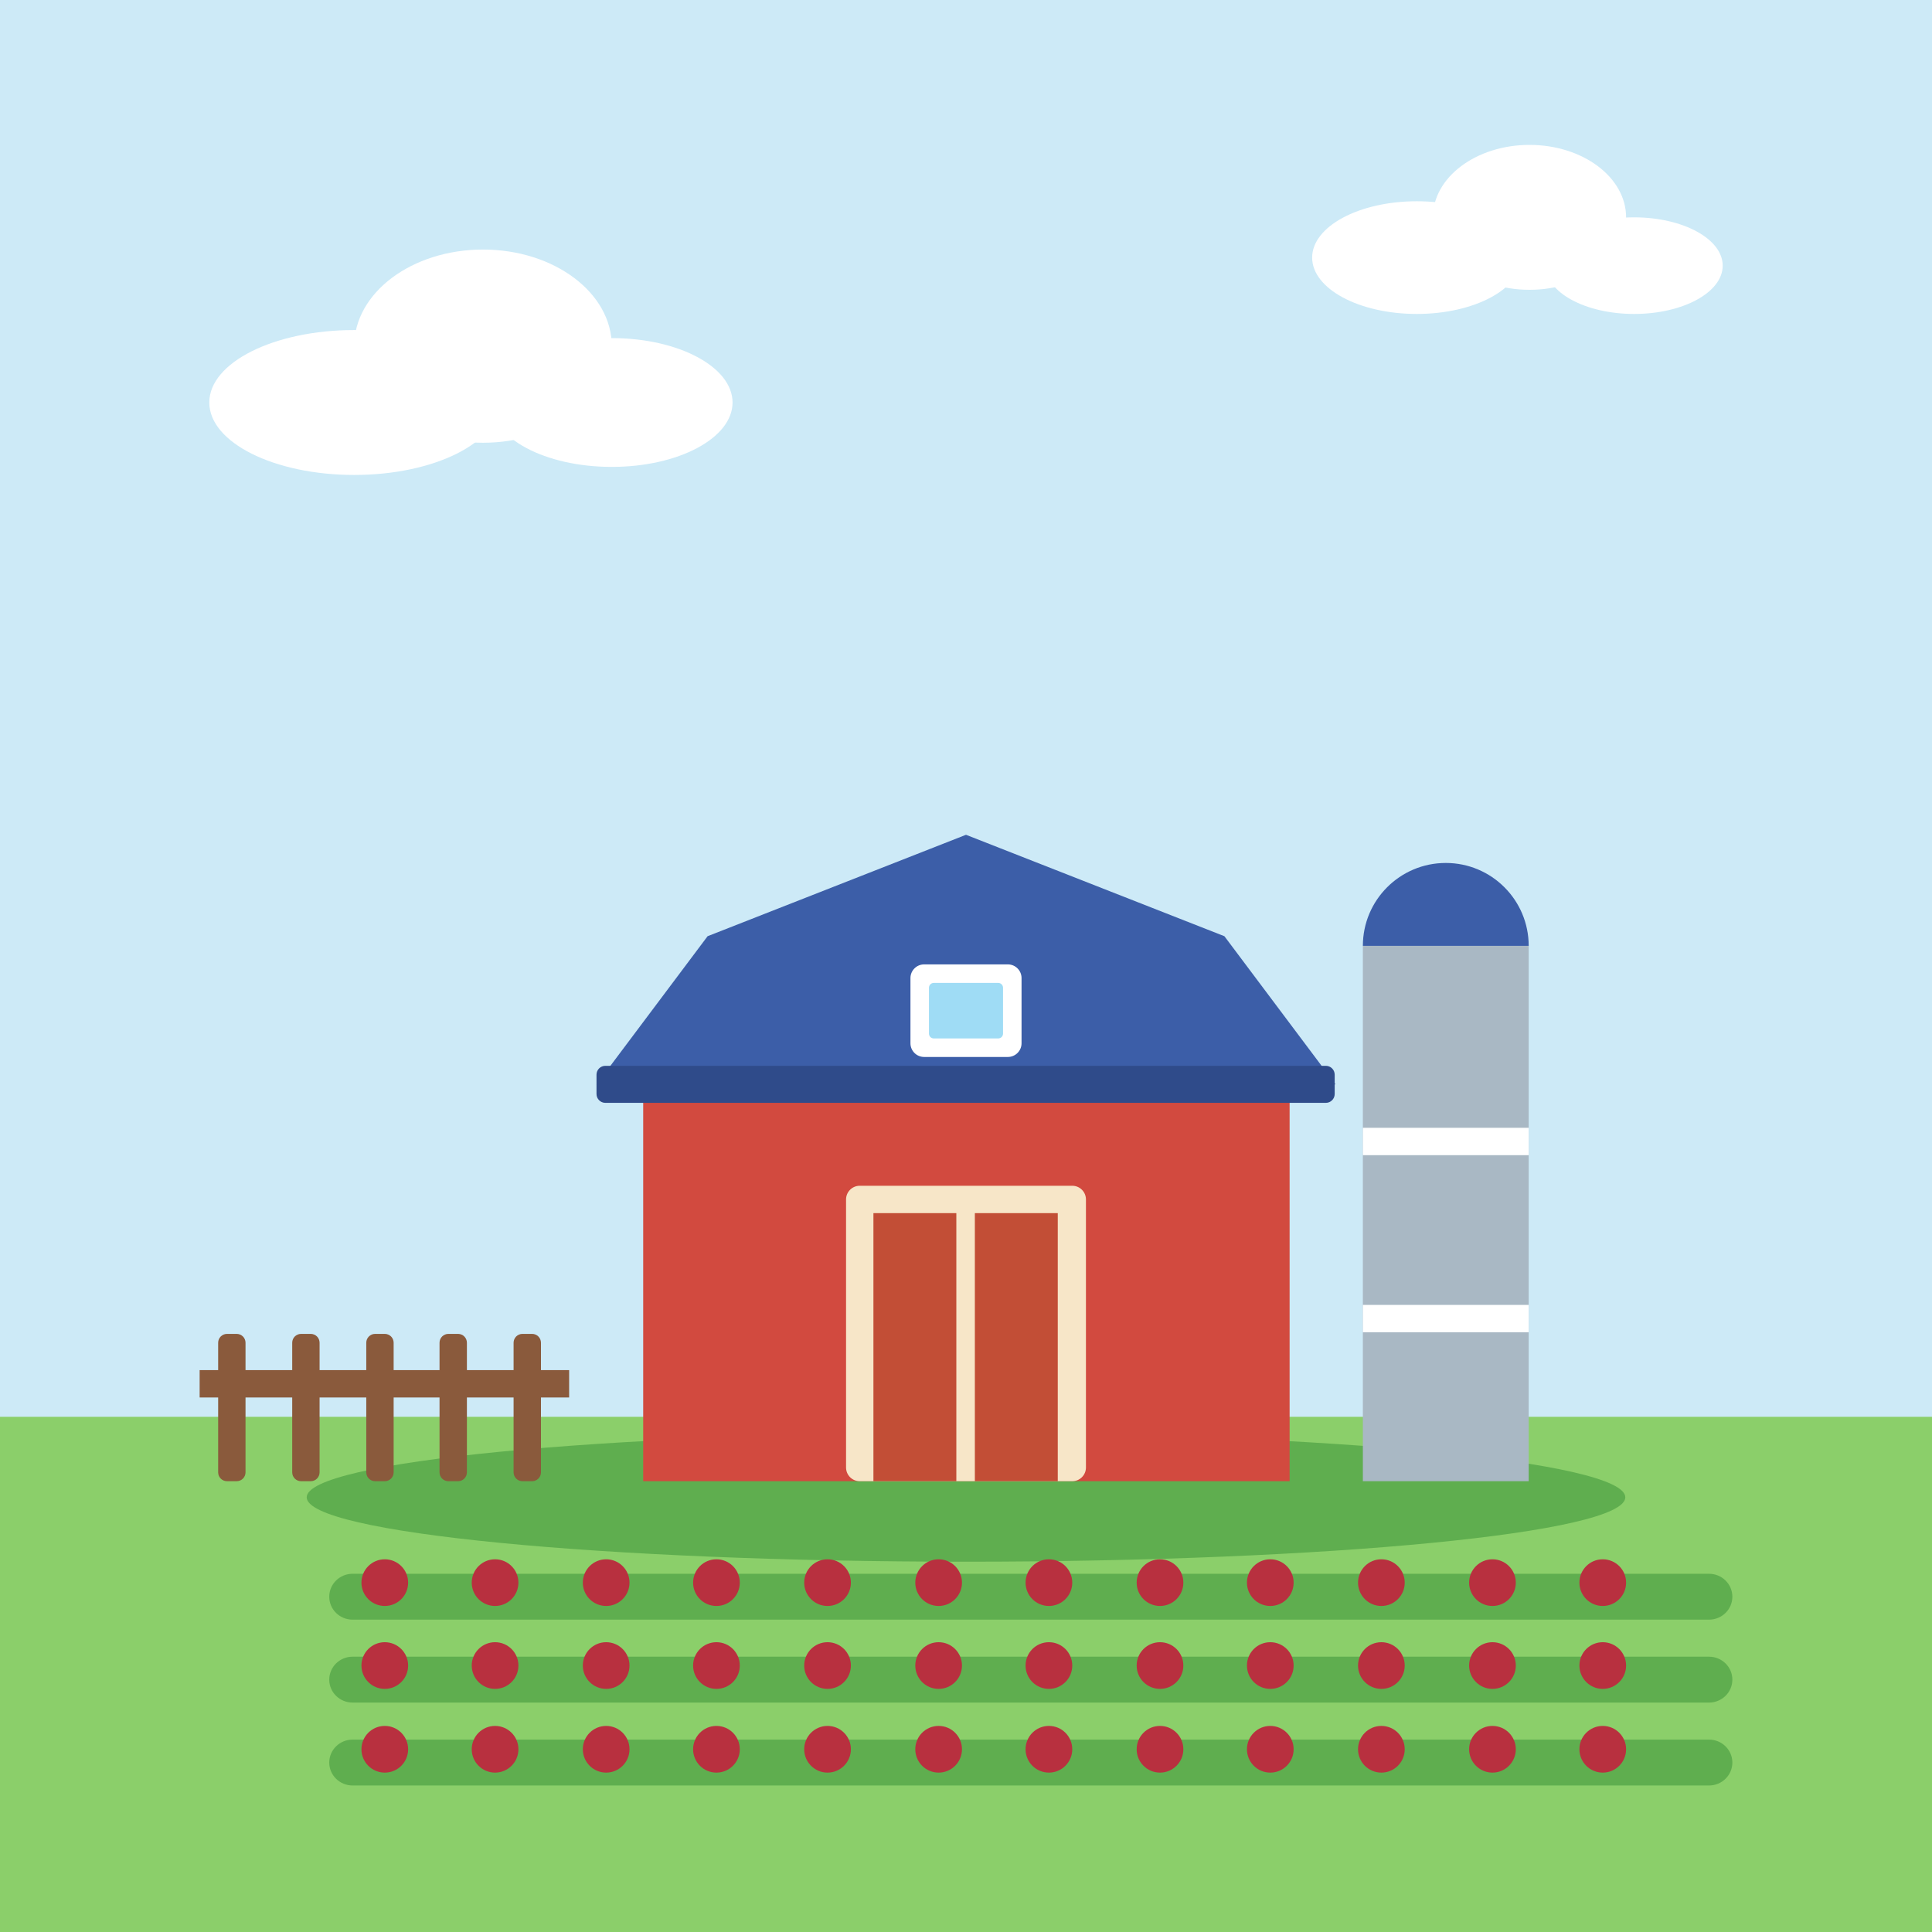
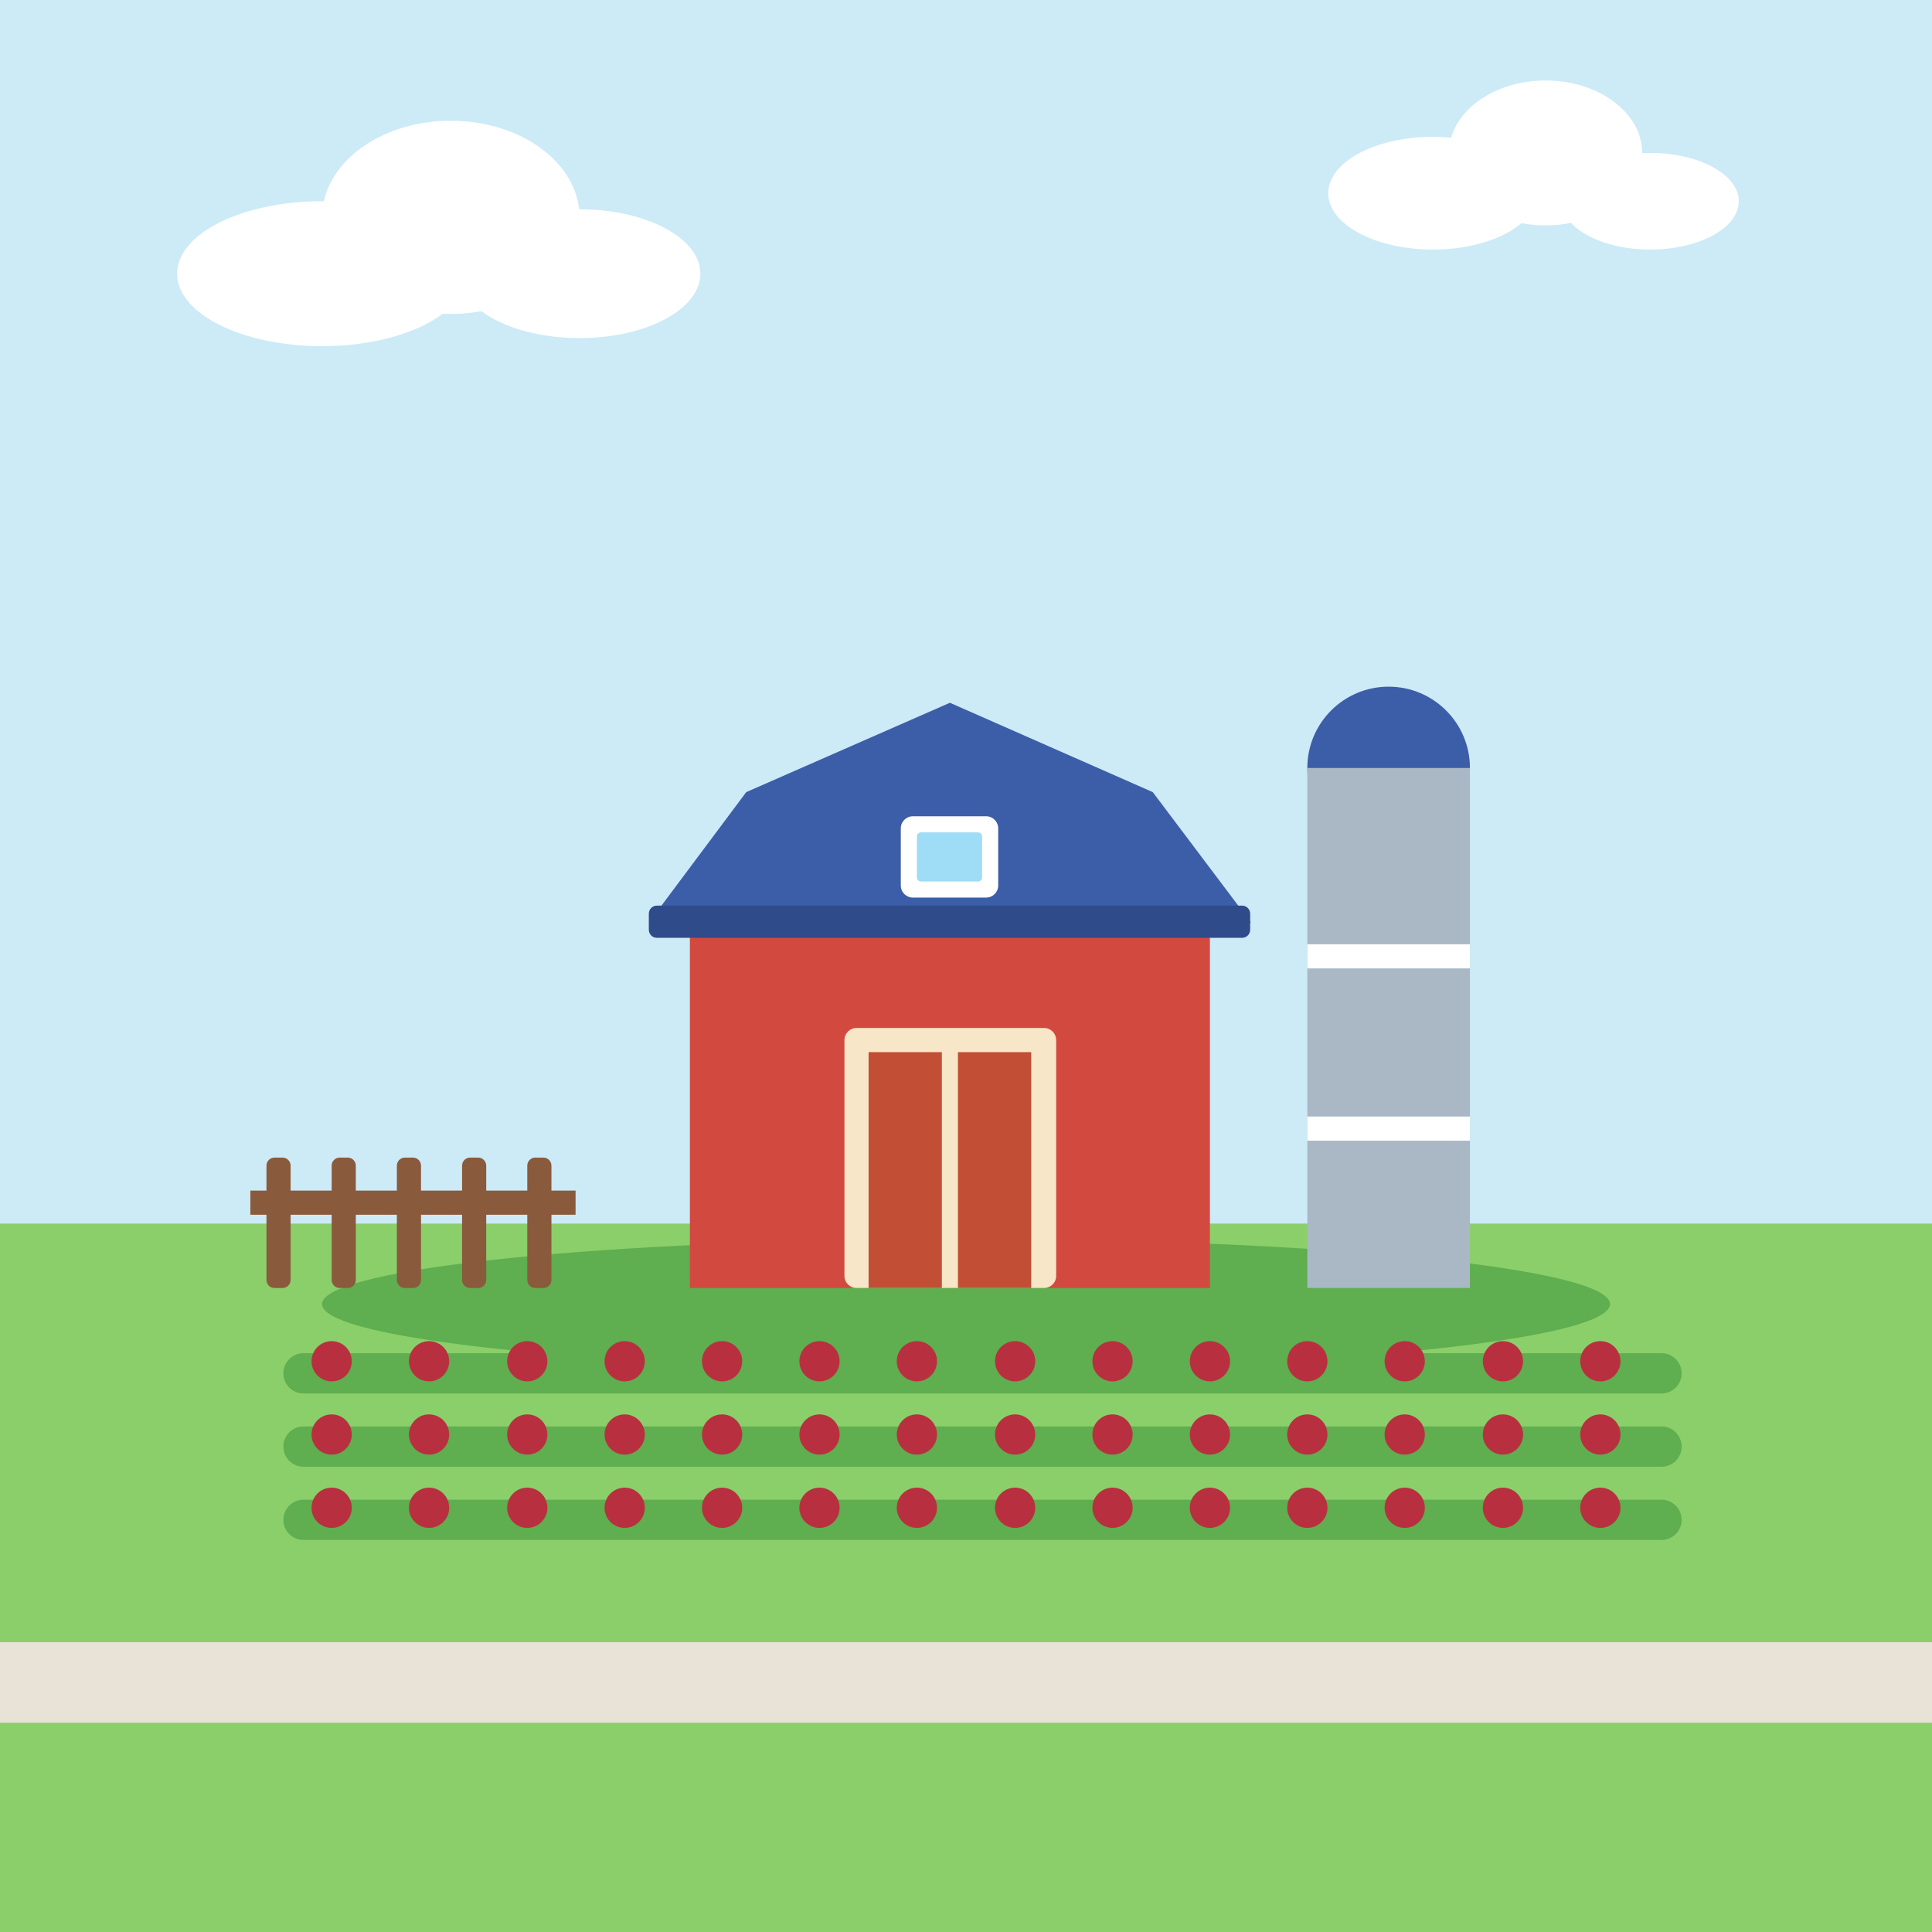
<svg xmlns="http://www.w3.org/2000/svg" viewBox="0 0 240 240">
  <rect x="0" y="0" width="240" height="240" fill="#cdeaf7" />
-   <ellipse cx="44" cy="50" rx="18" ry="9" fill="#ffffff" />
-   <ellipse cx="60" cy="43" rx="16" ry="12" fill="#ffffff" />
-   <ellipse cx="76" cy="50" rx="15" ry="8" fill="#ffffff" />
-   <ellipse cx="176" cy="32" rx="13" ry="7" fill="#ffffff" />
-   <ellipse cx="190" cy="27" rx="12" ry="9" fill="#ffffff" />
-   <ellipse cx="203" cy="33" rx="11" ry="6" fill="#ffffff" />
-   <rect x="0" y="176" width="240" height="64" fill="#8bcf6a" />
-   <ellipse cx="120" cy="186" rx="81.9" ry="8" fill="#5fae4f" />
-   <rect x="24.8" y="170.2" width="45.9" height="3.4" fill="#8a5a3c" />
-   <rect x="27.1" y="165.7" width="3.4" height="18.3" rx="1.1" fill="#8a5a3c" />
-   <rect x="36.3" y="165.7" width="3.4" height="18.3" rx="1.1" fill="#8a5a3c" />
-   <rect x="45.5" y="165.7" width="3.4" height="18.3" rx="1.1" fill="#8a5a3c" />
-   <rect x="54.6" y="165.7" width="3.4" height="18.3" rx="1.1" fill="#8a5a3c" />
-   <rect x="63.8" y="165.7" width="3.4" height="18.3" rx="1.1" fill="#8a5a3c" />
-   <rect x="79.9" y="133.5" width="80.3" height="50.5" fill="#d24a3f" />
-   <polygon points="74.1,134.7 87.9,116.3 120,103.7 152.1,116.3 165.9,134.7" fill="#3c5ea8" />
-   <rect x="74.1" y="132.4" width="91.7" height="4.6" rx="1.1" fill="#2f4b8a" />
-   <rect x="105.1" y="147.3" width="29.8" height="36.7" rx="1.7" fill="#f7e6c8" />
-   <rect x="108.5" y="150.7" width="10.3" height="33.3" fill="#c24e36" />
-   <rect x="121.1" y="150.7" width="10.3" height="33.3" fill="#c24e36" />
-   <rect x="113.1" y="119.8" width="13.8" height="11.5" rx="1.7" fill="#ffffff" />
-   <rect x="115.4" y="122.1" width="9.2" height="6.9" rx="0.6" fill="#9fdcf5" />
-   <rect x="169.3" y="117.5" width="20.6" height="66.5" fill="#a9b8c4" />
-   <path d="M169.3,117.5 a10.3,10.3 0 0 1 20.6,0 z" fill="#3c5ea8" />
-   <rect x="169.3" y="140.1" width="20.6" height="3.4" fill="#ffffff" />
-   <rect x="169.3" y="162.1" width="20.6" height="3.4" fill="#ffffff" />
-   <rect x="40.9" y="195.5" width="174.3" height="5.7" rx="2.9" fill="#5fae4f" />
-   <circle cx="47.8" cy="196.6" r="2.9" fill="#b8303f" />
-   <circle cx="61.5" cy="196.6" r="2.9" fill="#b8303f" />
-   <circle cx="75.3" cy="196.6" r="2.9" fill="#b8303f" />
-   <circle cx="89" cy="196.6" r="2.9" fill="#b8303f" />
-   <circle cx="102.8" cy="196.6" r="2.9" fill="#b8303f" />
-   <circle cx="116.6" cy="196.6" r="2.9" fill="#b8303f" />
-   <circle cx="130.3" cy="196.6" r="2.9" fill="#b8303f" />
-   <circle cx="144.1" cy="196.6" r="2.9" fill="#b8303f" />
-   <circle cx="157.8" cy="196.6" r="2.9" fill="#b8303f" />
-   <circle cx="171.6" cy="196.6" r="2.9" fill="#b8303f" />
-   <circle cx="185.4" cy="196.6" r="2.9" fill="#b8303f" />
-   <circle cx="199.1" cy="196.6" r="2.9" fill="#b8303f" />
-   <rect x="40.9" y="205.8" width="174.3" height="5.7" rx="2.9" fill="#5fae4f" />
-   <circle cx="47.8" cy="206.9" r="2.9" fill="#b8303f" />
-   <circle cx="61.5" cy="206.9" r="2.9" fill="#b8303f" />
-   <circle cx="75.3" cy="206.9" r="2.9" fill="#b8303f" />
-   <circle cx="89" cy="206.9" r="2.9" fill="#b8303f" />
-   <circle cx="102.8" cy="206.9" r="2.9" fill="#b8303f" />
-   <circle cx="116.6" cy="206.9" r="2.9" fill="#b8303f" />
-   <circle cx="130.3" cy="206.9" r="2.9" fill="#b8303f" />
-   <circle cx="144.1" cy="206.9" r="2.9" fill="#b8303f" />
-   <circle cx="157.8" cy="206.9" r="2.9" fill="#b8303f" />
-   <circle cx="171.6" cy="206.9" r="2.9" fill="#b8303f" />
-   <circle cx="185.4" cy="206.9" r="2.9" fill="#b8303f" />
-   <circle cx="199.1" cy="206.9" r="2.9" fill="#b8303f" />
-   <rect x="40.9" y="216.1" width="174.3" height="5.7" rx="2.9" fill="#5fae4f" />
-   <circle cx="47.8" cy="217.3" r="2.9" fill="#b8303f" />
-   <circle cx="61.5" cy="217.3" r="2.9" fill="#b8303f" />
-   <circle cx="75.3" cy="217.3" r="2.9" fill="#b8303f" />
-   <circle cx="89" cy="217.3" r="2.9" fill="#b8303f" />
-   <circle cx="102.8" cy="217.3" r="2.9" fill="#b8303f" />
-   <circle cx="116.6" cy="217.3" r="2.9" fill="#b8303f" />
-   <circle cx="130.3" cy="217.3" r="2.9" fill="#b8303f" />
-   <circle cx="144.1" cy="217.3" r="2.9" fill="#b8303f" />
-   <circle cx="157.8" cy="217.3" r="2.9" fill="#b8303f" />
-   <circle cx="171.6" cy="217.3" r="2.9" fill="#b8303f" />
-   <circle cx="185.4" cy="217.3" r="2.9" fill="#b8303f" />
-   <circle cx="199.1" cy="217.3" r="2.9" fill="#b8303f" />
+   <ellipse cx="40" cy="34" rx="18" ry="9" fill="#ffffff" />
+   <ellipse cx="56" cy="27" rx="16" ry="12" fill="#ffffff" />
+   <ellipse cx="72" cy="34" rx="15" ry="8" fill="#ffffff" />
+   <ellipse cx="178" cy="24" rx="13" ry="7" fill="#ffffff" />
+   <ellipse cx="192" cy="19" rx="12" ry="9" fill="#ffffff" />
+   <ellipse cx="205" cy="25" rx="11" ry="6" fill="#ffffff" />
+   <rect x="0" y="152" width="240" height="88" fill="#8bcf6a" />
+   <rect x="0" y="204" width="240" height="10" fill="#e8e3d6" />
+   <ellipse cx="120" cy="162" rx="80" ry="8.1" fill="#5fae4f" />
+   <rect x="31.1" y="147.9" width="40.4" height="3" fill="#8a5a3c" />
+   <rect x="33.1" y="143.8" width="3" height="16.2" rx="1" fill="#8a5a3c" />
+   <rect x="41.2" y="143.8" width="3" height="16.2" rx="1" fill="#8a5a3c" />
+   <rect x="49.3" y="143.8" width="3" height="16.2" rx="1" fill="#8a5a3c" />
+   <rect x="57.4" y="143.8" width="3" height="16.2" rx="1" fill="#8a5a3c" />
+   <rect x="65.5" y="143.8" width="3" height="16.2" rx="1" fill="#8a5a3c" />
+   <rect x="85.7" y="113.5" width="64.6" height="46.5" fill="#d24a3f" />
+   <polygon points="80.6,114.6 92.7,98.4 118,87.3 143.2,98.4 155.4,114.6" fill="#3c5ea8" />
+   <rect x="80.6" y="112.5" width="74.7" height="4" rx="1" fill="#2f4b8a" />
+   <rect x="104.9" y="127.7" width="26.3" height="32.3" rx="1.5" fill="#f7e6c8" />
+   <rect x="107.9" y="130.7" width="9.1" height="29.3" fill="#c24e36" />
+   <rect x="119" y="130.7" width="9.1" height="29.3" fill="#c24e36" />
+   <rect x="111.9" y="101.4" width="12.1" height="10.1" rx="1.5" fill="#ffffff" />
+   <rect x="113.9" y="103.4" width="8.1" height="6.1" rx="0.5" fill="#9fdcf5" />
+   <circle cx="172.5" cy="95.4" r="10.1" fill="#3c5ea8" />
+   <rect x="162.4" y="95.4" width="20.2" height="64.6" fill="#a9b8c4" />
+   <rect x="162.4" y="117.3" width="20.2" height="3" fill="#ffffff" />
+   <rect x="162.4" y="138.7" width="20.2" height="3" fill="#ffffff" />
+   <rect x="35.2" y="168.1" width="173.7" height="5" rx="2.5" fill="#5fae4f" />
+   <circle cx="41.2" cy="169.1" r="2.5" fill="#b8303f" />
+   <circle cx="53.3" cy="169.1" r="2.5" fill="#b8303f" />
+   <circle cx="65.5" cy="169.1" r="2.5" fill="#b8303f" />
+   <circle cx="77.6" cy="169.1" r="2.5" fill="#b8303f" />
+   <circle cx="89.7" cy="169.1" r="2.5" fill="#b8303f" />
+   <circle cx="101.8" cy="169.1" r="2.5" fill="#b8303f" />
+   <circle cx="113.9" cy="169.1" r="2.5" fill="#b8303f" />
+   <circle cx="126.1" cy="169.1" r="2.5" fill="#b8303f" />
+   <circle cx="138.2" cy="169.1" r="2.5" fill="#b8303f" />
+   <circle cx="150.3" cy="169.1" r="2.5" fill="#b8303f" />
+   <circle cx="162.4" cy="169.1" r="2.5" fill="#b8303f" />
+   <circle cx="174.5" cy="169.1" r="2.5" fill="#b8303f" />
+   <circle cx="186.7" cy="169.1" r="2.5" fill="#b8303f" />
+   <circle cx="198.8" cy="169.1" r="2.5" fill="#b8303f" />
+   <rect x="35.2" y="177.2" width="173.7" height="5" rx="2.5" fill="#5fae4f" />
+   <circle cx="41.2" cy="178.2" r="2.5" fill="#b8303f" />
+   <circle cx="53.3" cy="178.2" r="2.5" fill="#b8303f" />
+   <circle cx="65.5" cy="178.2" r="2.5" fill="#b8303f" />
+   <circle cx="77.6" cy="178.2" r="2.5" fill="#b8303f" />
+   <circle cx="89.7" cy="178.2" r="2.5" fill="#b8303f" />
+   <circle cx="101.8" cy="178.2" r="2.5" fill="#b8303f" />
+   <circle cx="113.9" cy="178.2" r="2.5" fill="#b8303f" />
+   <circle cx="126.1" cy="178.2" r="2.5" fill="#b8303f" />
+   <circle cx="138.2" cy="178.2" r="2.5" fill="#b8303f" />
+   <circle cx="150.3" cy="178.2" r="2.5" fill="#b8303f" />
+   <circle cx="162.4" cy="178.2" r="2.5" fill="#b8303f" />
+   <circle cx="174.5" cy="178.2" r="2.5" fill="#b8303f" />
+   <circle cx="186.7" cy="178.2" r="2.5" fill="#b8303f" />
+   <circle cx="198.8" cy="178.2" r="2.5" fill="#b8303f" />
+   <rect x="35.2" y="186.3" width="173.7" height="5" rx="2.5" fill="#5fae4f" />
+   <circle cx="41.2" cy="187.3" r="2.5" fill="#b8303f" />
+   <circle cx="53.3" cy="187.3" r="2.5" fill="#b8303f" />
+   <circle cx="65.5" cy="187.3" r="2.5" fill="#b8303f" />
+   <circle cx="77.6" cy="187.3" r="2.5" fill="#b8303f" />
+   <circle cx="89.7" cy="187.3" r="2.5" fill="#b8303f" />
+   <circle cx="101.8" cy="187.3" r="2.5" fill="#b8303f" />
+   <circle cx="113.9" cy="187.3" r="2.5" fill="#b8303f" />
+   <circle cx="126.1" cy="187.3" r="2.5" fill="#b8303f" />
+   <circle cx="138.2" cy="187.3" r="2.5" fill="#b8303f" />
+   <circle cx="150.3" cy="187.3" r="2.5" fill="#b8303f" />
+   <circle cx="162.4" cy="187.3" r="2.5" fill="#b8303f" />
+   <circle cx="174.5" cy="187.3" r="2.5" fill="#b8303f" />
+   <circle cx="186.7" cy="187.3" r="2.5" fill="#b8303f" />
+   <circle cx="198.8" cy="187.3" r="2.5" fill="#b8303f" />
</svg>
